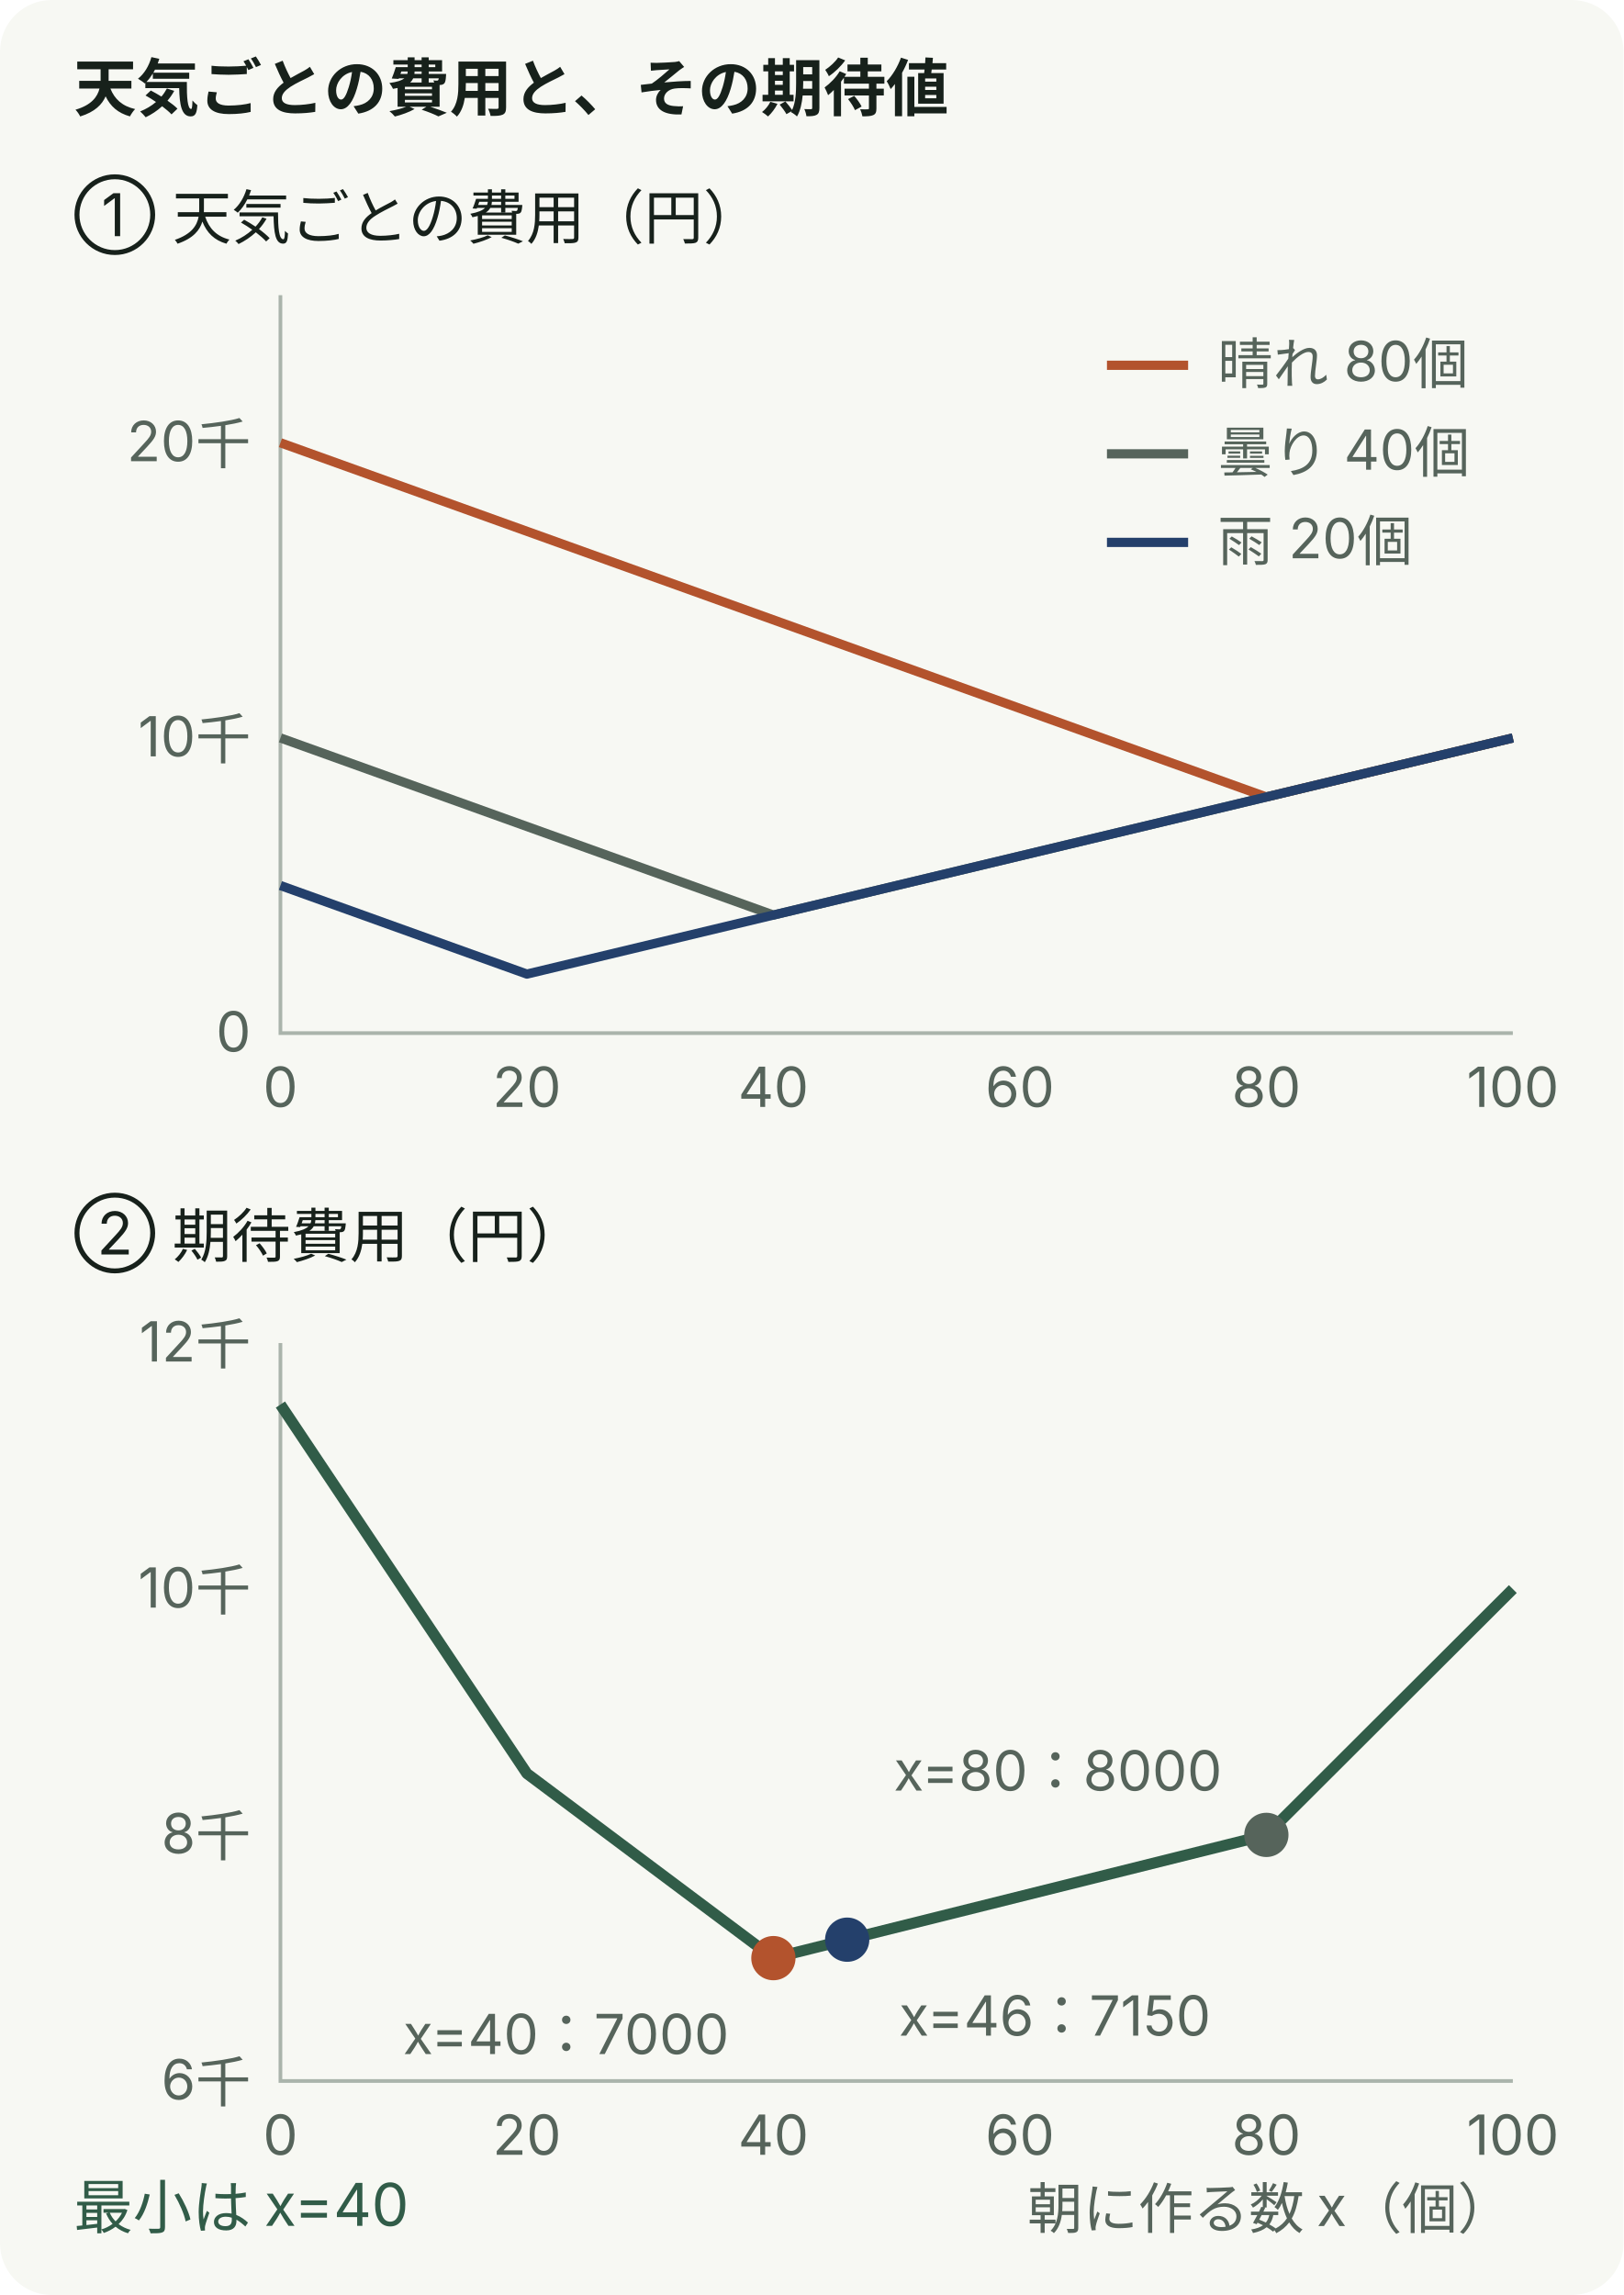
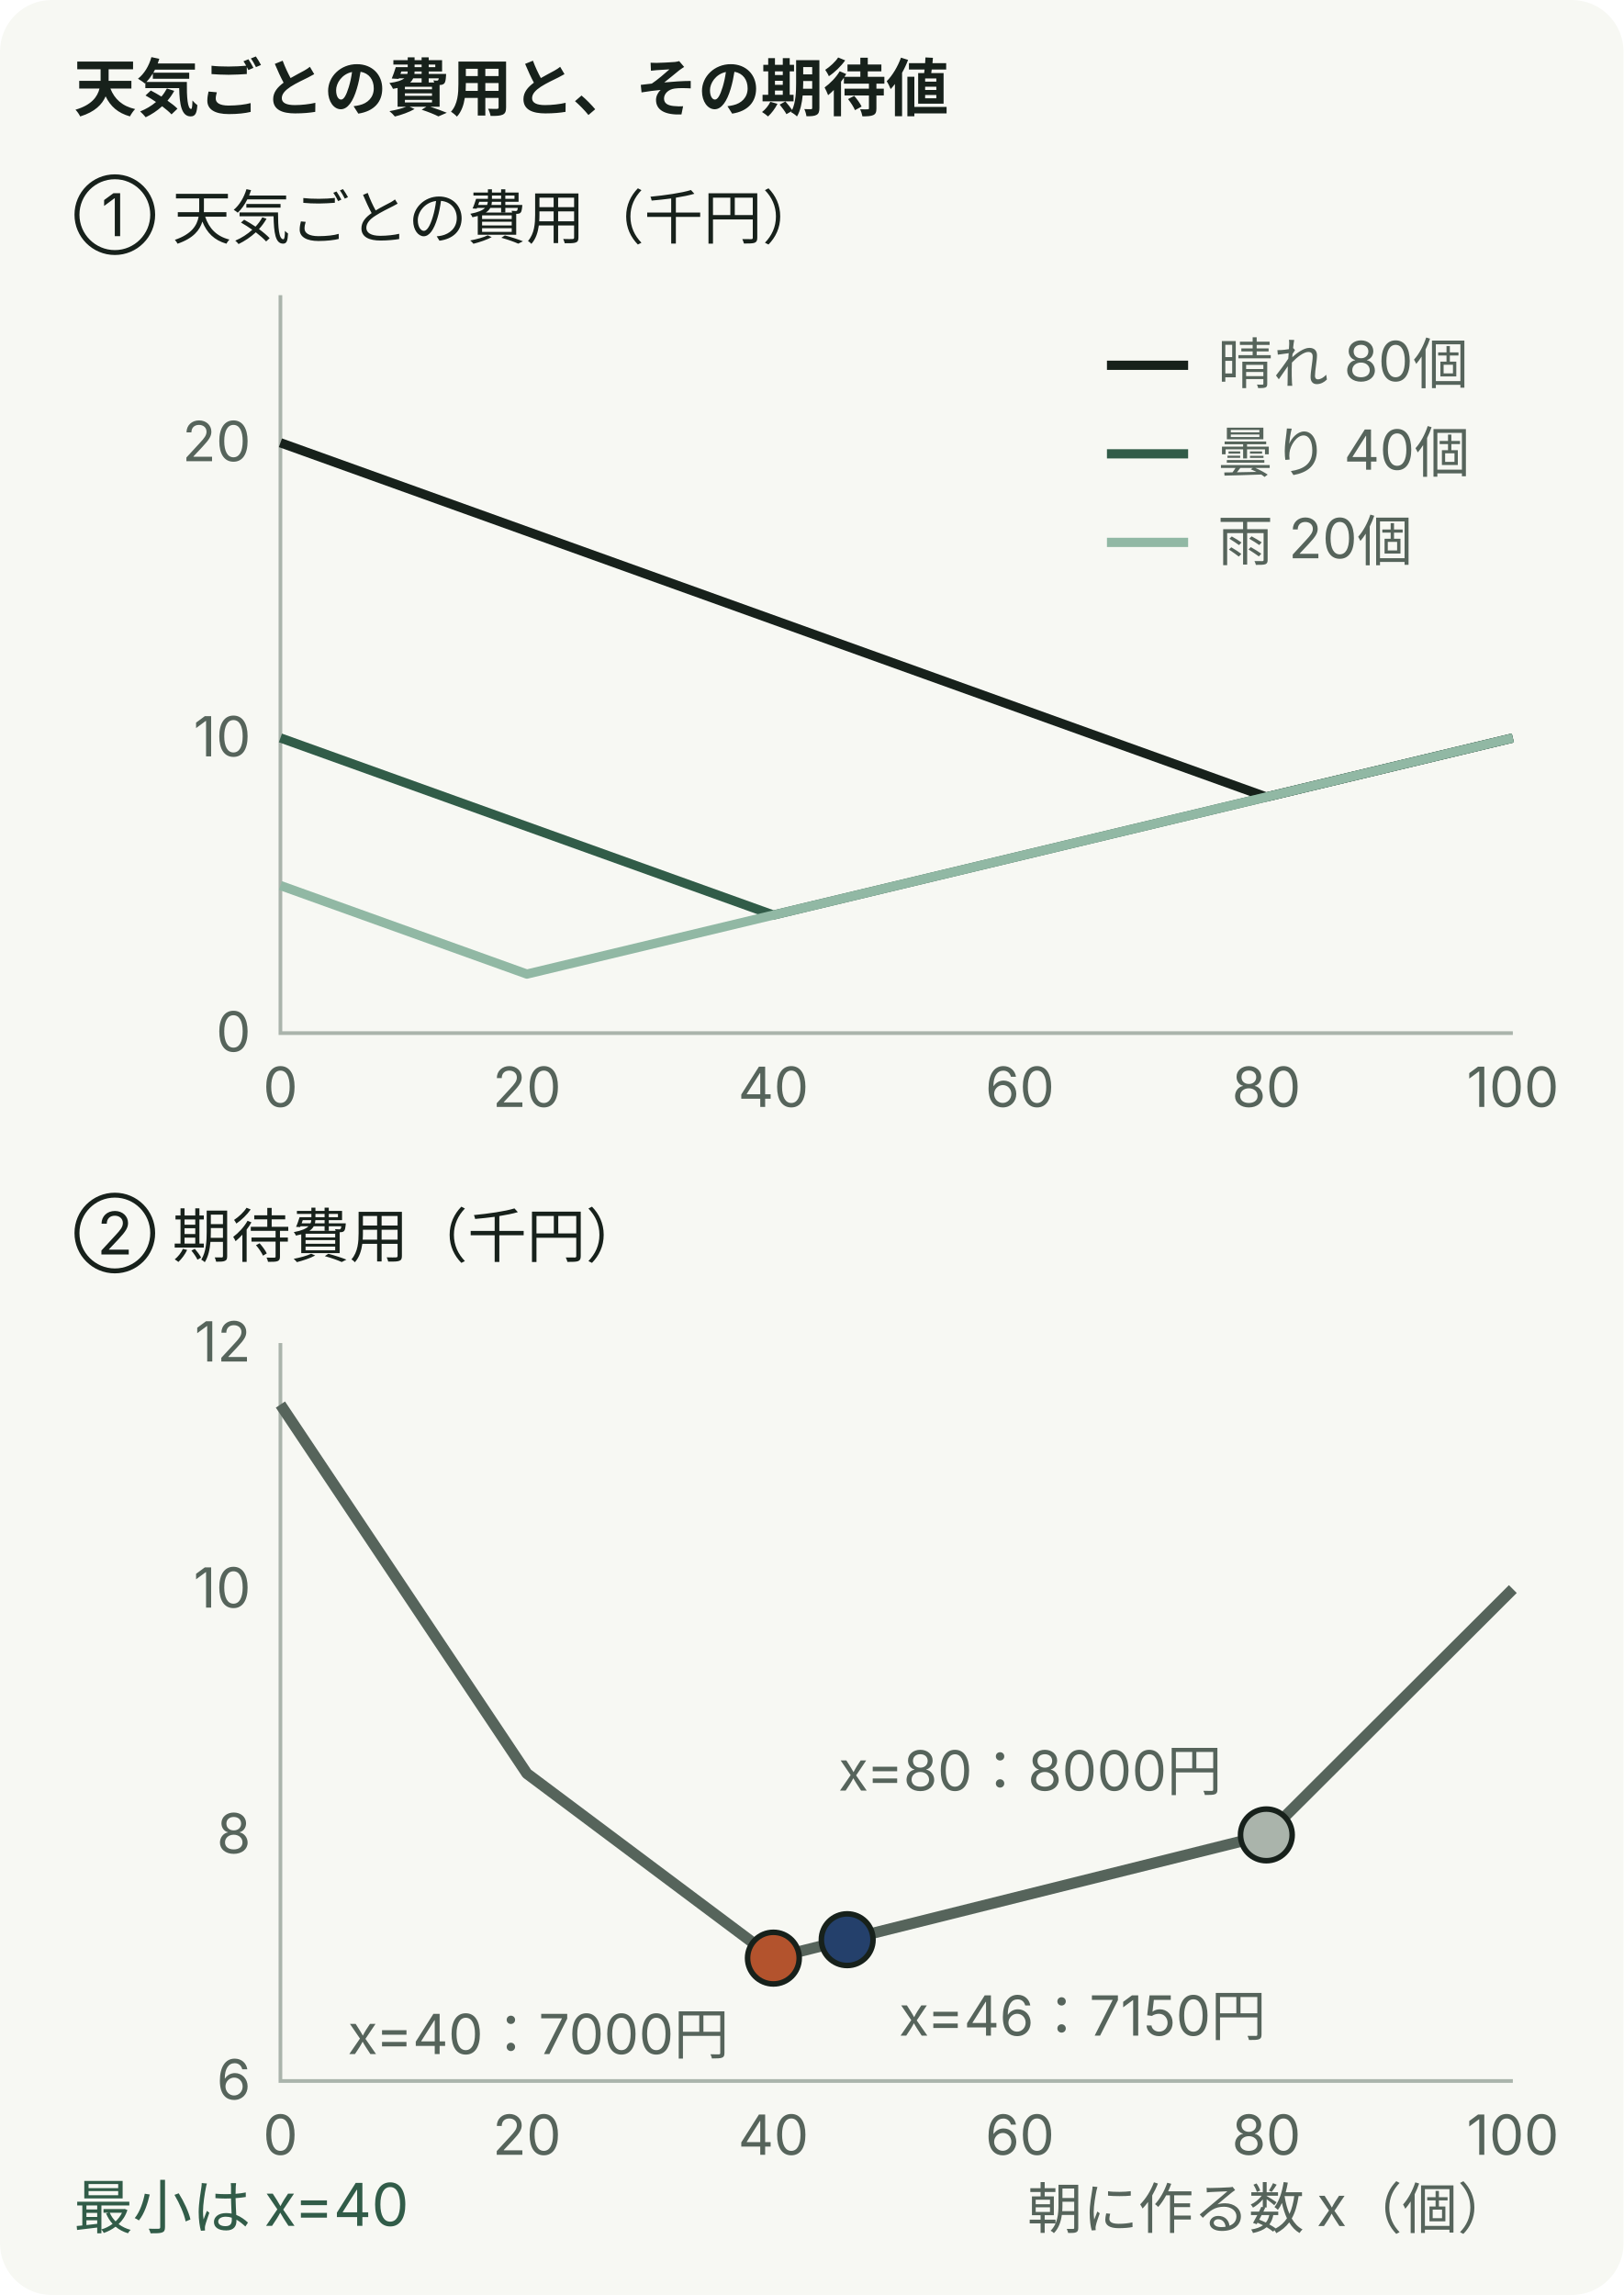
<svg xmlns="http://www.w3.org/2000/svg" width="440" height="622" viewBox="0 0 440 622" role="img" aria-labelledby="figure-title figure-description">
  <style>text{font-family:system-ui,-apple-system,'Segoe UI',sans-serif;font-size:16px;fill:#17211b}.title{font-size:17px;font-weight:700}.tick{font-size:15px;fill:#56645b}.note{fill:#315c48}</style>
  <rect width="440" height="622" rx="14" fill="#f7f8f3" />
  <text x="20" y="30" class="title">天気ごとの費用と、その期待値</text>
  <text x="76.0" y="300.0" class="tick" text-anchor="middle">0</text>
  <text x="76.0" y="584.0" class="tick" text-anchor="middle">0</text>
  <text x="142.8" y="300.0" class="tick" text-anchor="middle">20</text>
  <text x="142.8" y="584.0" class="tick" text-anchor="middle">20</text>
  <text x="209.6" y="300.0" class="tick" text-anchor="middle">40</text>
  <text x="209.6" y="584.0" class="tick" text-anchor="middle">40</text>
  <text x="276.4" y="300.0" class="tick" text-anchor="middle">60</text>
  <text x="276.4" y="584.0" class="tick" text-anchor="middle">60</text>
  <text x="343.2" y="300.0" class="tick" text-anchor="middle">80</text>
  <text x="343.2" y="584.0" class="tick" text-anchor="middle">80</text>
  <text x="410.0" y="300.0" class="tick" text-anchor="middle">100</text>
  <text x="410.0" y="584.0" class="tick" text-anchor="middle">100</text>
-   <text x="20.0" y="64.0">① 天気ごとの費用（円）</text>
+   <text x="20.0" y="64.0">① 天気ごとの費用（千円）</text>
  <path d="M76 80V280H410" fill="none" stroke="#aab4ab" />
  <text x="68.0" y="285.0" class="tick" text-anchor="end">0</text>
-   <text x="68.0" y="205.0" class="tick" text-anchor="end">10千</text>
-   <text x="68.0" y="125.0" class="tick" text-anchor="end">20千</text>
-   <polyline points="76.00,120.00 343.20,216.00 410.00,200.00" fill="none" stroke="#b3532d" stroke-width="2.5" stroke-linejoin="round" />
-   <polyline points="300.00,99.00 322.00,99.00" fill="none" stroke="#b3532d" stroke-width="2.5" stroke-linejoin="round" />
+   <text x="68.0" y="205.0" class="tick" text-anchor="end">10</text>
+   <text x="68.0" y="125.0" class="tick" text-anchor="end">20</text>
+   <polyline points="76.00,120.00 343.20,216.00 410.00,200.00" fill="none" stroke="#17211b" stroke-width="2.5" stroke-linejoin="round" />
+   <polyline points="300.00,99.00 322.00,99.00" fill="none" stroke="#17211b" stroke-width="2.5" stroke-linejoin="round" />
  <text x="330.0" y="104.0" class="tick">晴れ 80個</text>
-   <polyline points="76.00,200.00 209.60,248.00 410.00,200.00" fill="none" stroke="#56645b" stroke-width="2.5" stroke-linejoin="round" />
-   <polyline points="300.00,123.00 322.00,123.00" fill="none" stroke="#56645b" stroke-width="2.5" stroke-linejoin="round" />
+   <polyline points="76.00,200.00 209.60,248.00 410.00,200.00" fill="none" stroke="#315c48" stroke-width="2.5" stroke-linejoin="round" />
+   <polyline points="300.00,123.00 322.00,123.00" fill="none" stroke="#315c48" stroke-width="2.5" stroke-linejoin="round" />
  <text x="330.0" y="128.0" class="tick">曇り 40個</text>
-   <polyline points="76.00,240.00 142.80,264.00 410.00,200.00" fill="none" stroke="#24406b" stroke-width="2.5" stroke-linejoin="round" />
-   <polyline points="300.00,147.00 322.00,147.00" fill="none" stroke="#24406b" stroke-width="2.5" stroke-linejoin="round" />
+   <polyline points="76.00,240.00 142.80,264.00 410.00,200.00" fill="none" stroke="#91b8a4" stroke-width="2.5" stroke-linejoin="round" />
+   <polyline points="300.00,147.00 322.00,147.00" fill="none" stroke="#91b8a4" stroke-width="2.5" stroke-linejoin="round" />
  <text x="330.0" y="152.0" class="tick">雨 20個</text>
-   <text x="20.0" y="340.0">② 期待費用（円）</text>
+   <text x="20.0" y="340.0">② 期待費用（千円）</text>
  <path d="M76 364V564H410" fill="none" stroke="#aab4ab" />
-   <text x="68.0" y="569.0" class="tick" text-anchor="end">6千</text>
-   <text x="68.0" y="502.3" class="tick" text-anchor="end">8千</text>
-   <text x="68.0" y="435.7" class="tick" text-anchor="end">10千</text>
-   <text x="68.0" y="369.0" class="tick" text-anchor="end">12千</text>
-   <polyline points="76.00,380.67 142.80,480.67 209.60,530.67 343.20,497.33 410.00,430.67" fill="none" stroke="#315c48" stroke-width="3" stroke-linejoin="round" />
-   <circle cx="209.6" cy="530.7" r="6" fill="#b3532d" />
-   <text x="197.6" y="556.7" class="tick" text-anchor="end">x=40：7000</text>
-   <circle cx="229.6" cy="525.7" r="6" fill="#24406b" />
-   <text x="243.6" y="551.7" class="tick">x=46：7150</text>
-   <circle cx="343.2" cy="497.3" r="6" fill="#56645b" />
-   <text x="331.2" y="485.3" class="tick" text-anchor="end">x=80：8000</text>
+   <text x="68.0" y="569.0" class="tick" text-anchor="end">6</text>
+   <text x="68.0" y="502.3" class="tick" text-anchor="end">8</text>
+   <text x="68.0" y="435.7" class="tick" text-anchor="end">10</text>
+   <text x="68.0" y="369.0" class="tick" text-anchor="end">12</text>
+   <polyline points="76.00,380.67 142.80,480.67 209.60,530.67 343.20,497.33 410.00,430.67" fill="none" stroke="#56645b" stroke-width="3" stroke-linejoin="round" />
+   <circle cx="209.6" cy="530.7" r="7" fill="#b3532d" stroke="#17211b" stroke-width="1.5" />
+   <text x="197.6" y="556.7" class="tick" text-anchor="end">x=40：7000円</text>
+   <circle cx="229.6" cy="525.7" r="7" fill="#24406b" stroke="#17211b" stroke-width="1.5" />
+   <text x="243.6" y="551.7" class="tick">x=46：7150円</text>
+   <circle cx="343.2" cy="497.3" r="7" fill="#aab4ab" stroke="#17211b" stroke-width="1.5" />
+   <text x="331.2" y="485.3" class="tick" text-anchor="end">x=80：8000円</text>
  <text x="410.0" y="604.0" class="tick" text-anchor="end">朝に作る数 x（個）</text>
  <text x="20.0" y="604.0" class="note">最小は x=40</text>
</svg>
